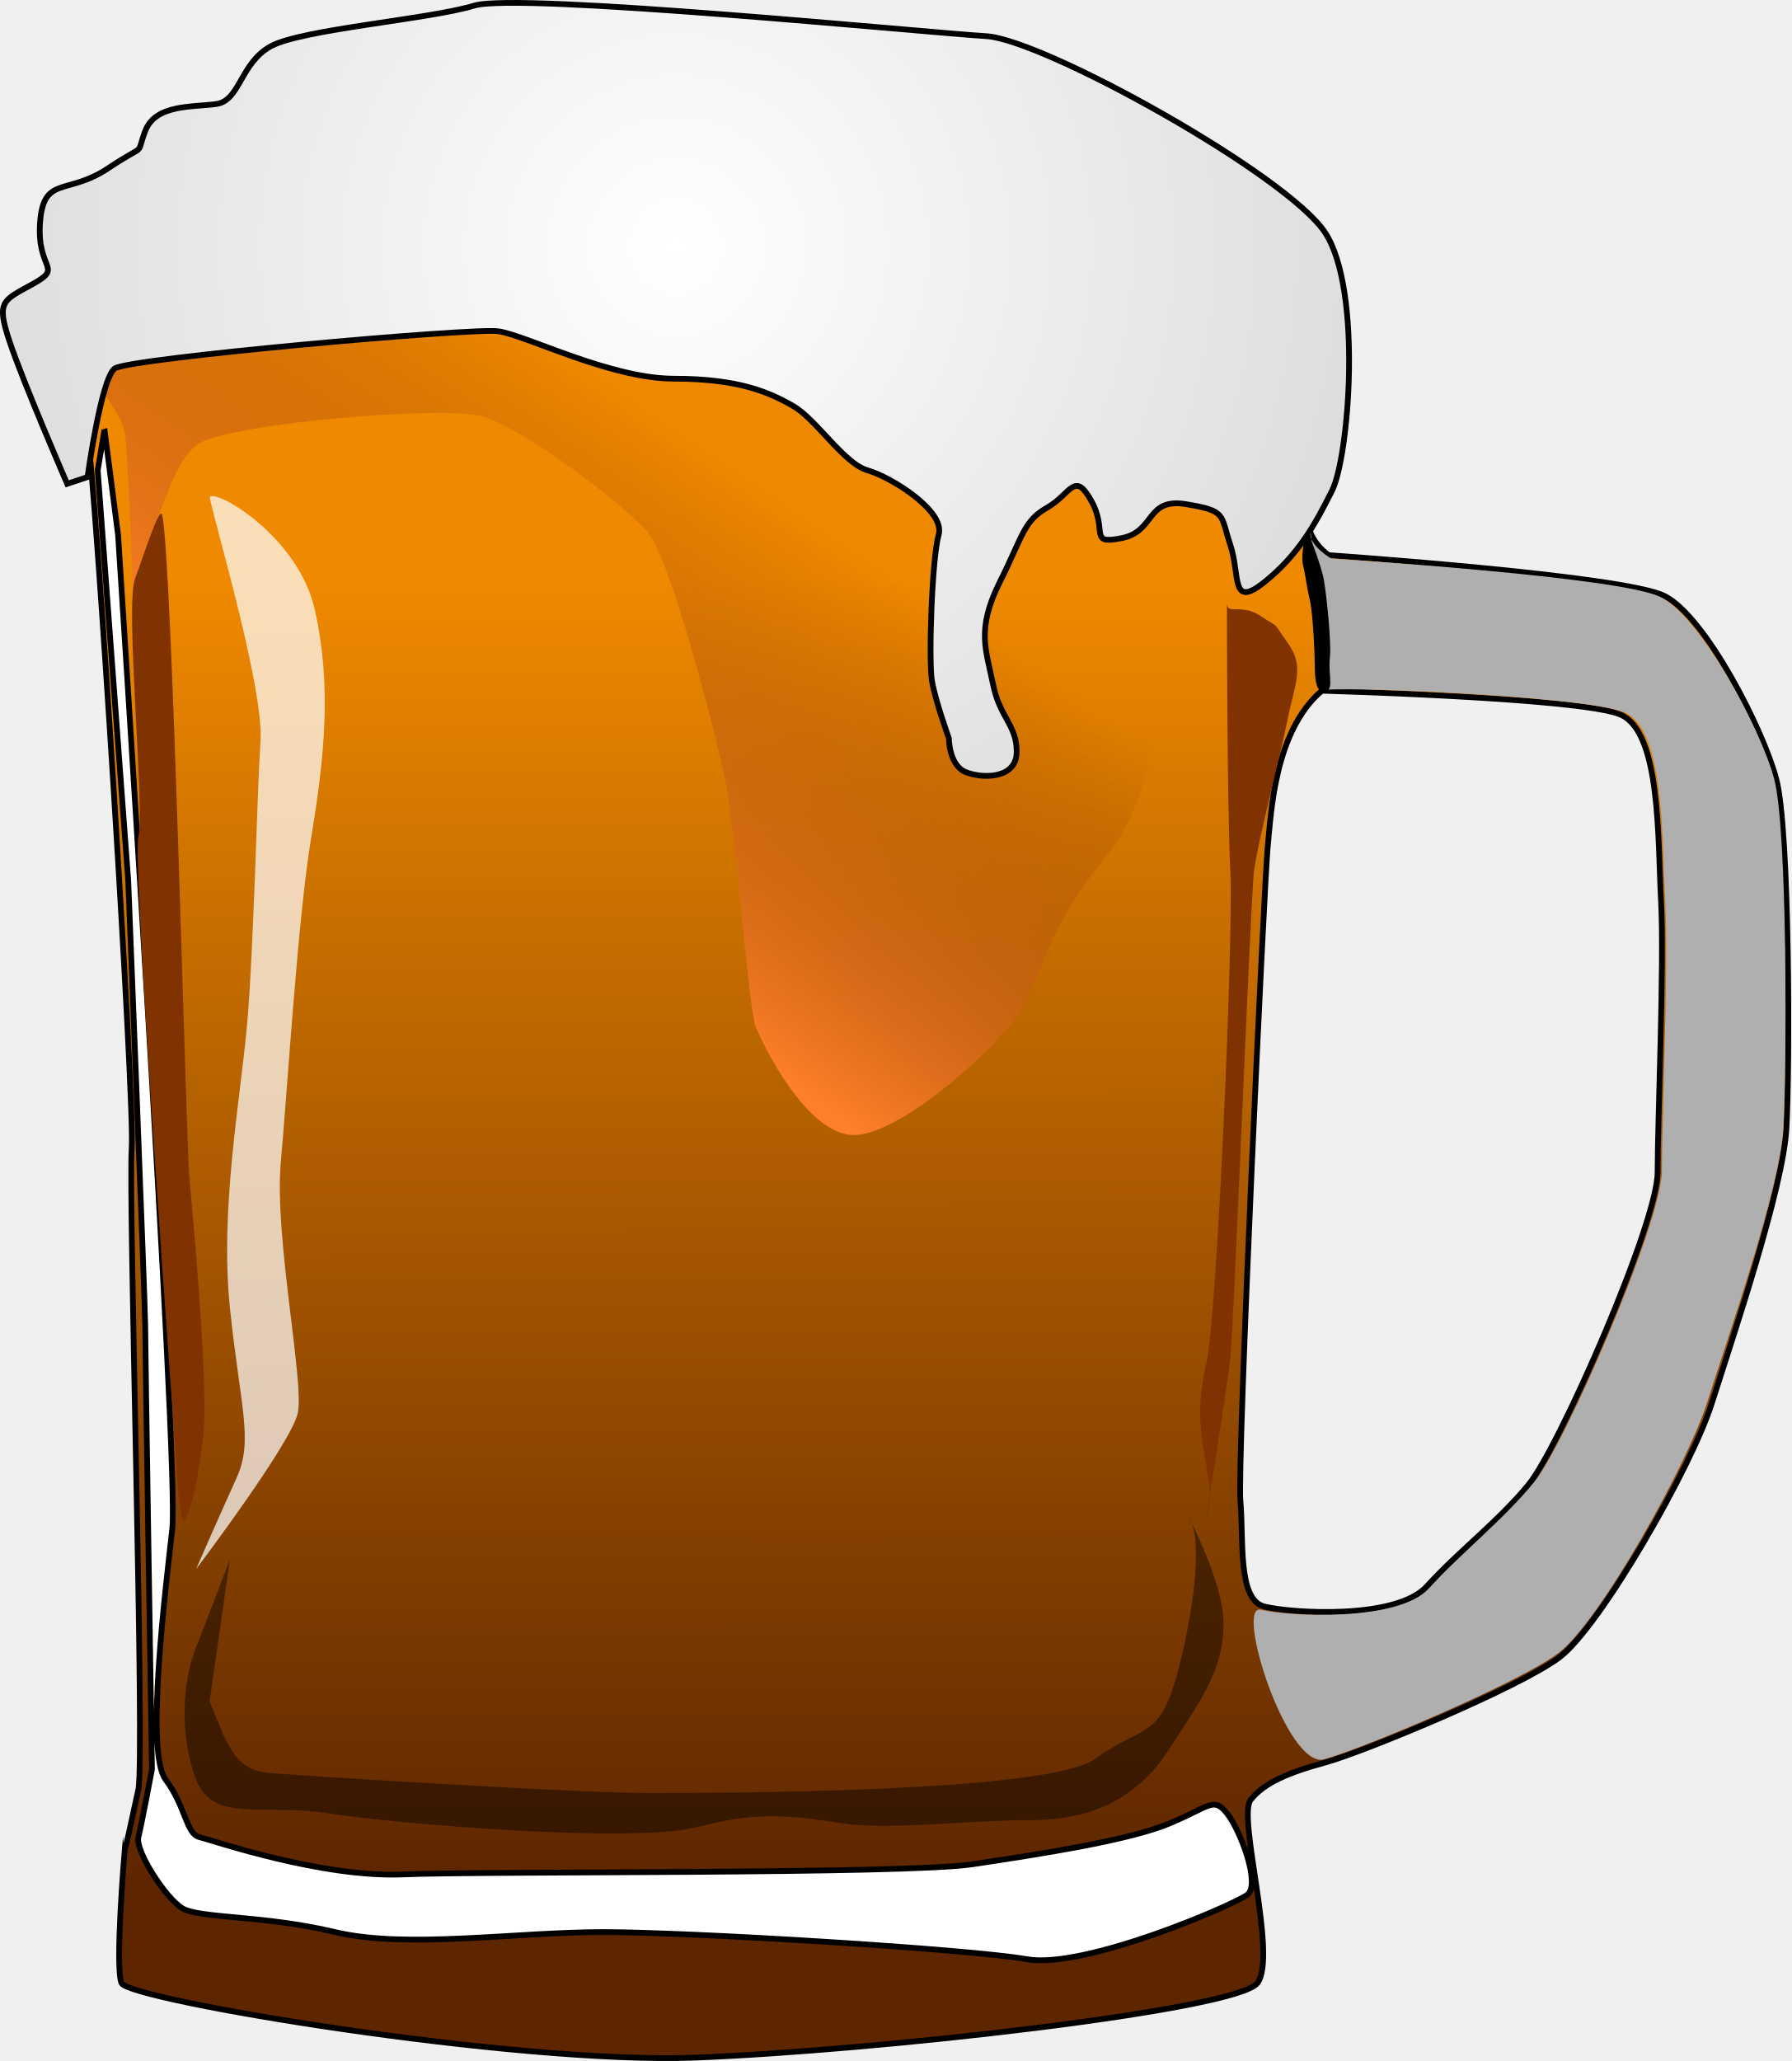
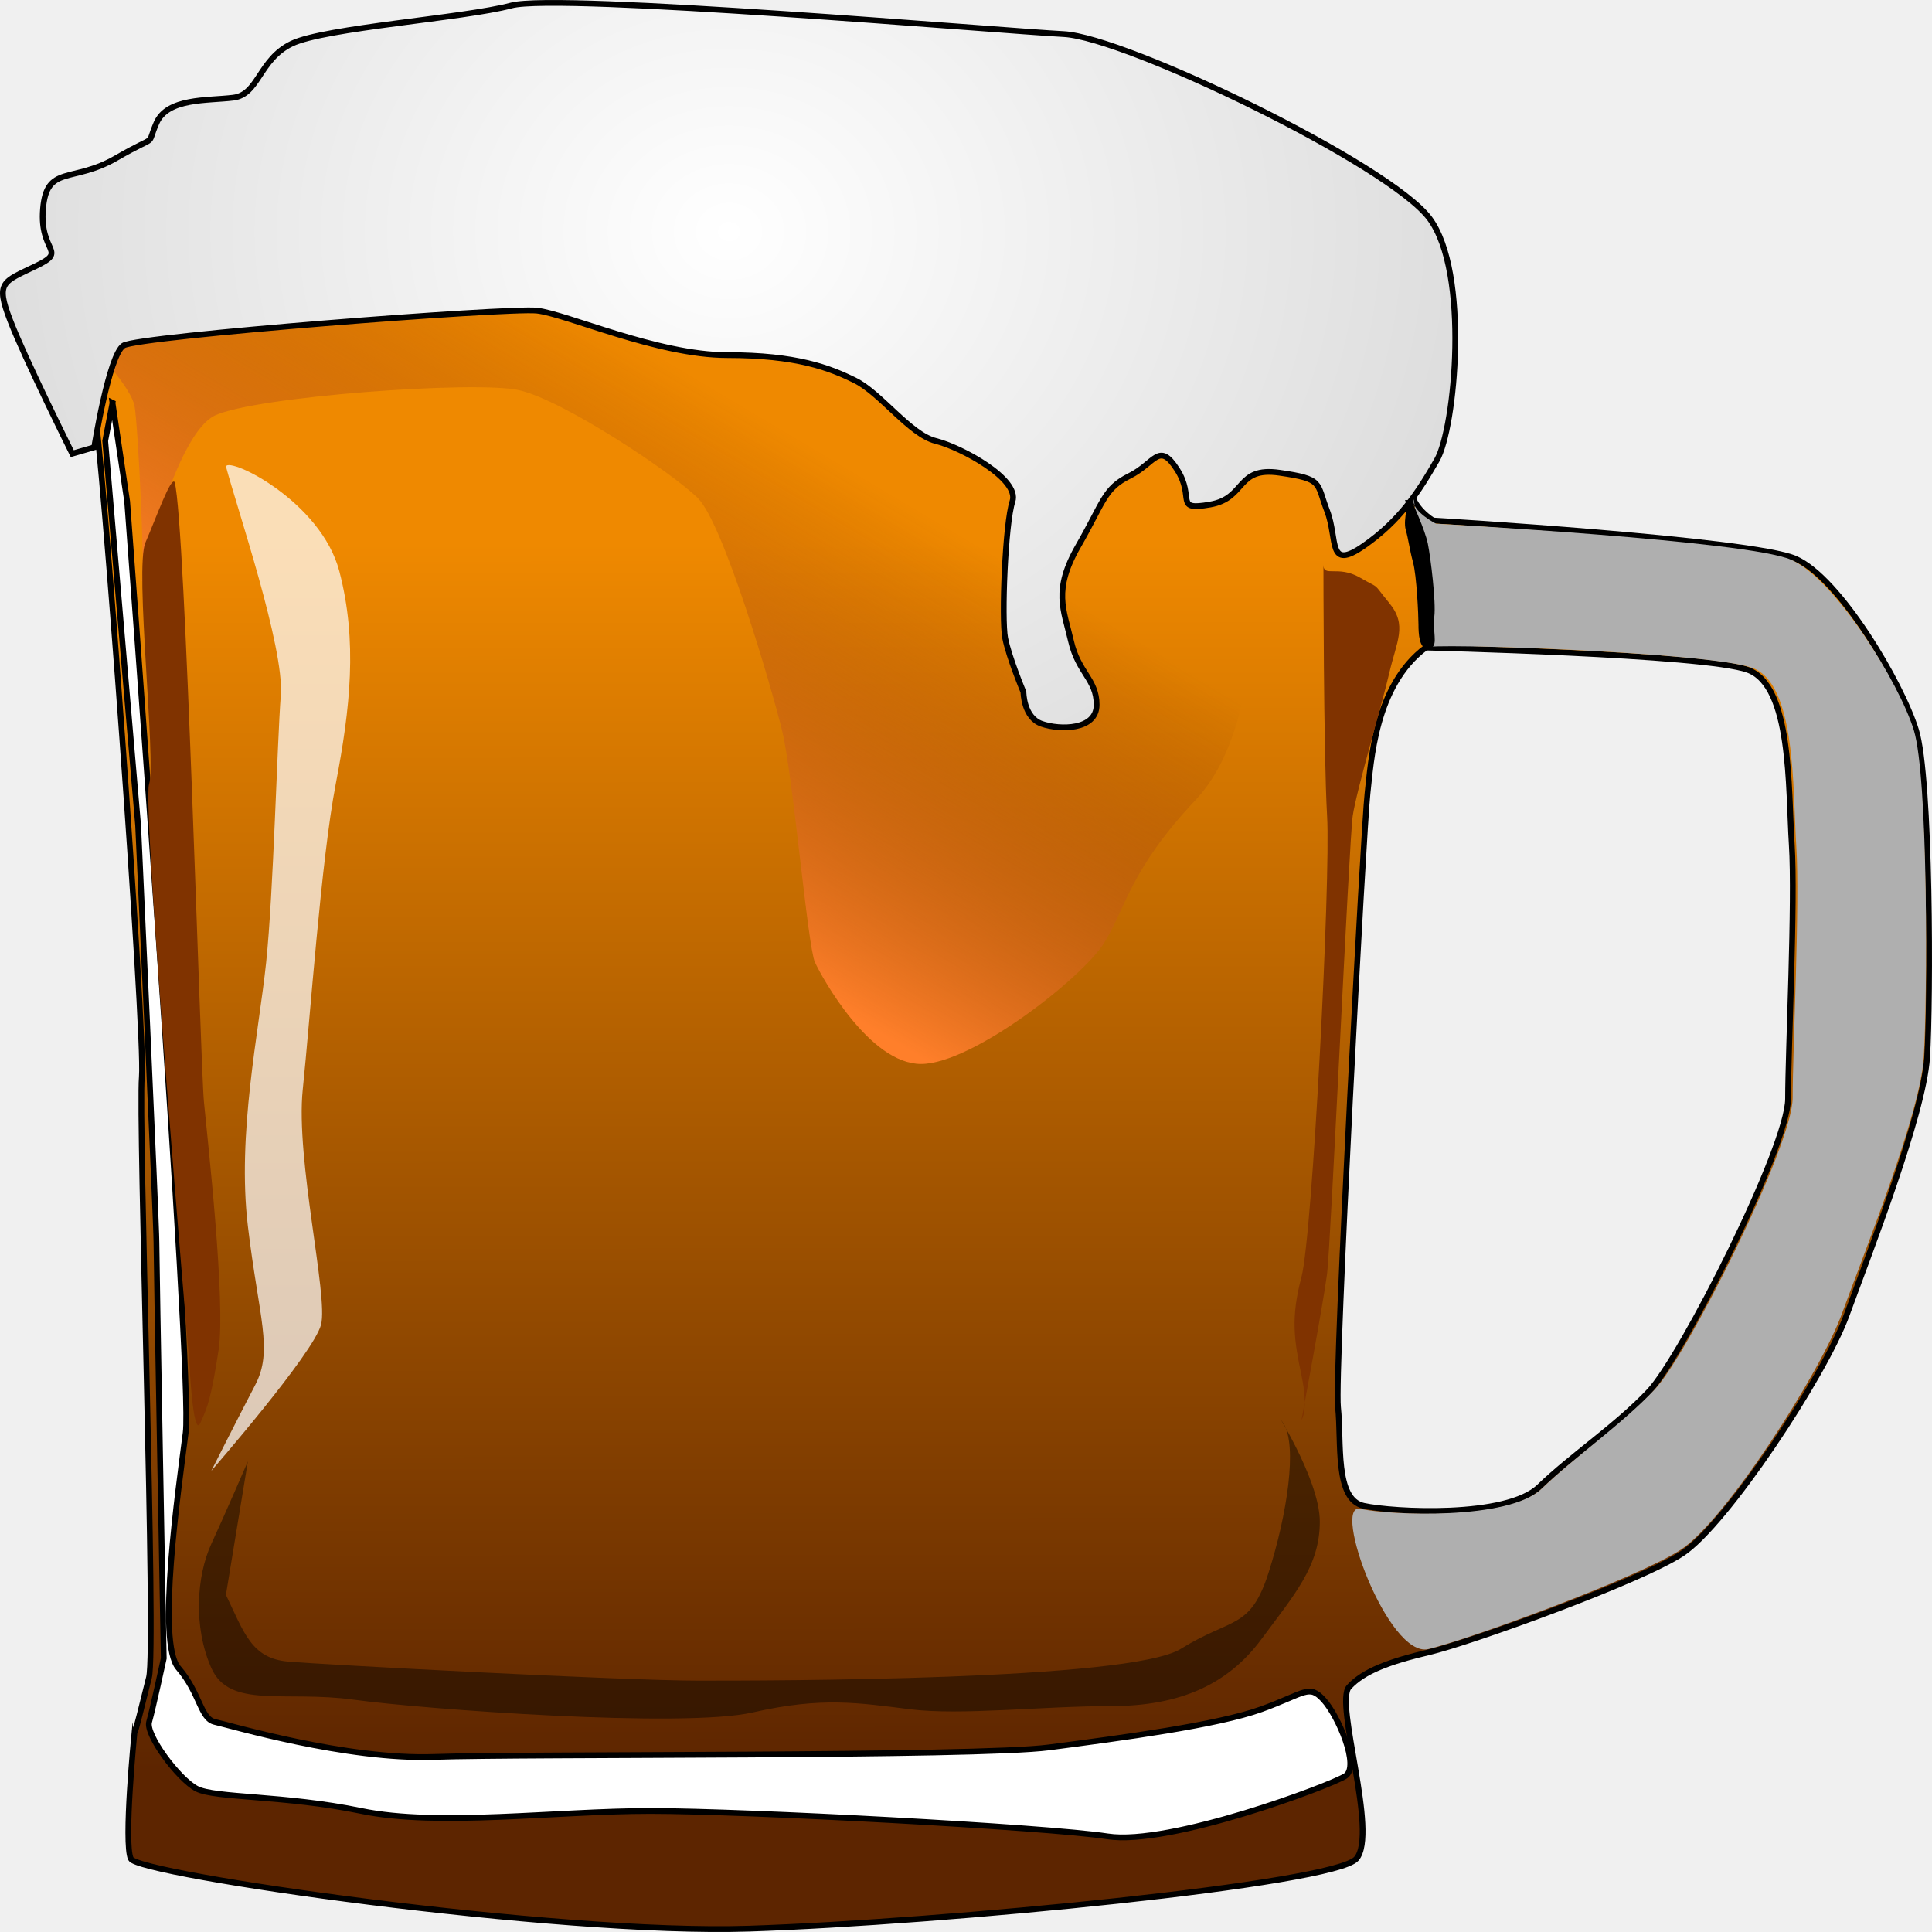
- <svg xmlns="http://www.w3.org/2000/svg" id="svg2" viewBox="0 0 312.249 359.231" version="1.1" width="312.249" height="359.231">
+ <svg xmlns="http://www.w3.org/2000/svg" id="svg2" viewBox="0 0 160 160" version="1.1" width="160" height="160">
  <defs id="defs4">
-     <linearGradient id="linearGradient4213" y2="349.41" gradientUnits="userSpaceOnUse" x2="122.01" y1="121.23" x1="121.87" gradientTransform="translate(206.15,216.44)">
+     <linearGradient id="linearGradient4213" y2="349.41" gradientUnits="userSpaceOnUse" x2="122.01" y1="121.23" x1="121.87" gradientTransform="matrix(0.5125241,0,0,0.4453051,210.2219,426.9476)">
      <stop id="stop4209" style="stop-color:#ef8900" offset="0" />
      <stop id="stop4211" style="stop-color:#5d2500" offset="1" />
    </linearGradient>
-     <radialGradient id="radialGradient4221" gradientUnits="userSpaceOnUse" cy="45.06" cx="126.23" gradientTransform="matrix(1.7551,6.3148e-8,-1.0548e-8,1.7657,110.829,200.217)" r="117.84">
+     <radialGradient id="radialGradient4221" gradientUnits="userSpaceOnUse" cy="45.06" cx="126.23" gradientTransform="matrix(0.8995311,2.8120125e-8,0,0.7862752,161.3676,419.7234)" r="117.84">
      <stop id="stop4217" style="stop-color:#ffffff" offset="0" />
      <stop id="stop4219" style="stop-color:#c5c5c5" offset="1" />
    </radialGradient>
-     <linearGradient id="linearGradient4235" y2="117.64" gradientUnits="userSpaceOnUse" x2="160.42" y1="186.8" x1="113.13" gradientTransform="translate(206.15,216.44)">
+     <linearGradient id="linearGradient4235" y2="117.64" gradientUnits="userSpaceOnUse" x2="160.42" y1="186.8" x1="113.13" gradientTransform="matrix(0.5125241,0,0,0.4453051,210.2219,426.9476)">
      <stop id="stop4231" style="stop-color:#ff7f2a" offset="0" />
      <stop id="stop4233" style="stop-color:#813300;stop-opacity:0" offset="1" />
    </linearGradient>
  </defs>
-   <g id="layer1" transform="translate(-214.539,-236.7393)">
-     <path style="fill:url(#linearGradient4213);stroke:#000000;stroke-width:1px" d="m 271.025,285.596 c -19.529,-0.024 -34.948,0.151 -36.5,0.594 -4.138,1.182 -7.687,5.312 -7.687,5.312 0,0 1.786,15.961 2.968,21.282 1.183,5.316 8.279,115.88 7.688,124.16 -0.591,8.28 2.338,106.4 1.156,111.72 -1.108,4.99 -2.21,10.49 -2.344,10.19 -0.033,0.38 -1.765,20.6 -0.594,23.53 1.183,2.95 68.576,14.18 99.908,13 31.33,-1.18 94.58,-8.27 98.12,-13 3.55,-4.73 -3.55,-28.98 -1.18,-31.94 2.36,-2.96 6.49,-4.73 13,-6.5 6.5,-1.77 33.71,-12.99 40.81,-18.31 7.09,-5.32 23.05,-33.11 26.59,-44.35 3.55,-11.23 12.41,-37.26 13,-47.9 0.59,-10.64 0.59,-52.01 -1.78,-60.88 -2.36,-8.86 -12.4,-28.36 -19.5,-31.9 -7.09,-3.55 -58.53,-7.1 -58.53,-7.1 0,0 -3.53,-2.39 -3.53,-5.94 0,-3.54 -69.17,-38.409 -85.13,-40.182 -9.97,-1.109 -53.917,-1.741 -86.465,-1.782 z m 173.94,71.534 c -0.59,0 44.94,1.2 52.03,4.15 7.1,2.96 6.51,21.86 7.1,32.5 0.59,10.64 -0.6,38.42 -0.6,47.28 0,8.87 -17.14,47.91 -22.46,54.41 -5.33,6.5 -12.4,11.81 -17.72,17.72 -5.32,5.91 -23.65,4.74 -28.38,3.56 -4.73,-1.18 -3.56,-11.84 -4.16,-18.34 -0.59,-6.5 4.16,-108.18 4.76,-114.09 0.59,-5.92 1.16,-20.1 9.43,-27.19 z" id="path4180" />
-     <path style="fill:url(#linearGradient4235)" d="m 237.481,344.72 c 0,0 5.32,-27.193 11.823,-30.74 6.503,-3.547 41.972,-6.503 49.066,-4.729 7.094,1.774 24.828,15.37 28.966,20.099 4.138,4.729 11.823,34.878 13.596,43.154 1.774,8.276 4.138,40.198 5.32,43.154 1.182,2.956 8.867,18.917 17.143,18.917 8.276,0 26.011,-15.961 29.558,-22.464 3.547,-6.503 4.138,-13.596 14.779,-26.602 10.641,-13.005 8.276,-37.834 12.414,-43.154 4.138,-5.32 1.182,-8.867 5.912,-5.912 4.729,2.956 7.094,7.685 10.641,3.547 3.547,-4.138 -15.37,-34.287 -15.37,-34.287 l -177.34,-15.369 -14.184,11.232 c 0,0 5.912,7.094 6.503,10.641 0.591,3.547 1.774,33.105 1.182,32.513 z" id="path4189" />
-     <path style="fill:url(#radialGradient4221);stroke:#000000;stroke-width:1px" d="m 229.796,319.89 c 0,0 2.365,-17.143 4.729,-18.917 2.365,-1.774 62.071,-7.094 66.8,-6.503 4.729,0.591 19.508,8.276 30.74,8.276 11.232,0 16.552,2.365 20.69,4.729 4.138,2.365 8.867,10.05 13.005,11.232 4.138,1.182 13.596,7.094 12.414,11.232 -1.182,4.138 -1.773,21.873 -1.182,25.42 0.591,3.547 2.956,10.05 2.956,10.05 0,0 0,4.729 2.956,5.912 2.956,1.182 8.867,1.182 8.867,-3.547 0,-4.729 -2.956,-5.912 -4.138,-11.823 -1.182,-5.912 -2.956,-9.458 1.182,-17.735 4.138,-8.276 4.138,-10.641 8.276,-13.005 4.138,-2.365 4.729,-6.503 7.685,-1.182 2.956,5.32 -0.591,7.685 5.32,6.503 5.912,-1.182 4.138,-7.094 11.232,-5.912 7.094,1.182 5.912,1.774 7.685,7.094 1.774,5.32 0,11.232 5.912,6.503 5.912,-4.729 8.867,-10.05 11.823,-15.961 2.956,-5.912 5.32,-34.878 -1.182,-44.928 -6.503,-10.05 -49.066,-33.696 -59.115,-34.287 -10.05,-0.591 -81.579,-7.685 -89.264,-5.32 -7.685,2.365 -30.149,4.138 -35.469,7.094 -5.32,2.956 -5.32,9.458 -9.458,10.05 -4.138,0.591 -10.641,0 -12.414,4.729 -1.774,4.729 0.591,1.774 -6.503,6.503 -7.094,4.729 -11.232,1.182 -11.823,9.458 -0.591,8.276 4.138,7.685 -1.182,10.641 -5.32,2.956 -6.503,2.956 -4.138,10.05 2.365,7.094 10.05,24.828 10.05,24.828 l 3.547,-1.182 z" id="path4182" />
-     <path style="fill:#ffffff;stroke:#000000;stroke-width:1px" d="m 232.752,311.615 2.365,18.326 c 0,0 10.641,162.57 9.458,173.21 -1.182,10.641 -4.729,39.016 -1.182,43.745 3.547,4.729 3.547,9.458 5.912,10.05 2.365,0.591 21.281,7.094 35.469,6.503 14.188,-0.591 87.49,0 99.314,-1.774 11.823,-1.773 27.193,-4.138 34.287,-7.094 7.094,-2.956 7.685,-4.729 10.05,-1.774 2.365,2.956 5.912,12.414 3.547,14.188 -2.365,1.774 -28.375,13.005 -38.425,11.232 -10.05,-1.774 -58.524,-4.729 -73.894,-4.729 -15.37,0 -34.287,2.956 -46.701,0 -12.414,-2.956 -23.646,-2.365 -26.602,-4.138 -2.956,-1.774 -8.276,-10.05 -7.685,-12.414 0.591,-2.365 2.365,-11.823 2.365,-11.823 0,0 -1.182,-73.894 -1.182,-77.441 0,-3.547 -2.956,-77.441 -2.956,-77.441 l -5.32,-71.529 1.182,-7.094 z" id="path4184" />
-     <path style="fill:#803300" d="m 428.42,341.76 c 0,0 0,34.878 0.591,46.701 0.591,11.823 -2.365,78.032 -4.138,85.717 -1.774,7.685 -1.182,11.823 0,18.326 1.182,6.503 0,8.276 0,8.276 0,0 3.547,-21.873 4.138,-27.193 0.591,-5.32 3.547,-80.397 4.138,-85.126 0.591,-4.729 4.729,-20.69 5.912,-26.602 1.182,-5.912 2.956,-8.867 0,-13.005 -2.956,-4.138 -1.182,-2.365 -4.729,-4.729 -3.547,-2.365 -5.912,0 -5.912,-2.365 z" id="path4191" />
-     <path style="fill:#803300" d="m 242.801,326.39 c 1.774,7.685 4.138,108.18 4.729,115.27 0.591,7.094 3.547,37.243 2.365,46.11 -1.182,8.867 -1.774,10.641 -2.956,13.596 -1.182,2.956 -1.774,-11.232 -1.774,-11.232 0,0 -7.685,-103.45 -6.503,-107.59 1.182,-4.138 -2.365,-40.198 -0.591,-44.928 1.774,-4.729 4.138,-12.414 4.729,-11.232 z" id="path4193" />
-     <path style="fill:#000000;fill-opacity:0.438" d="m 251.078,533.3 c 2.956,7.094 4.138,11.823 10.05,12.414 5.912,0.591 54.386,3.547 66.209,3.547 11.823,0 69.756,0 78.032,-5.912 8.276,-5.912 11.232,-3.547 14.188,-14.188 2.956,-10.641 4.729,-23.646 2.365,-27.784 -2.365,-4.138 5.912,10.05 5.912,18.326 0,8.276 -4.138,13.596 -9.458,21.873 -5.32,8.276 -13.005,12.414 -24.237,12.414 -11.232,0 -24.237,1.773 -32.513,0.591 -8.276,-1.182 -14.188,-2.365 -25.42,0.591 -11.232,2.956 -53.204,-0.591 -64.436,-2.365 -11.232,-1.773 -20.099,1.774 -23.055,-5.912 -2.956,-7.685 -2.365,-17.143 0,-23.055 2.365,-5.912 5.912,-15.37 5.912,-15.37 l -3.547,24.828 z" id="path4195" />
-     <path style="fill:#ffffff;fill-opacity:0.715" d="m 251.078,323.44 c 1.774,7.685 9.458,33.696 8.867,42.563 -0.591,8.867 -1.182,36.651 -2.365,49.657 -1.182,13.005 -4.729,31.922 -2.956,49.066 1.774,17.143 4.138,23.055 1.182,29.558 -2.956,6.503 -7.094,15.961 -7.094,15.961 0,0 16.552,-21.873 17.735,-27.193 1.182,-5.32 -4.138,-30.74 -2.956,-43.745 1.182,-13.005 2.956,-42.563 5.32,-56.751 2.365,-14.188 3.547,-26.602 0.591,-39.607 -2.956,-13.005 -17.735,-21.281 -18.326,-19.508 z" id="path4197" />
-     <path d="m 442.97,329.88 c 0,-3.547 2.589,27.249 1.998,27.249 -0.037,-0.924 45.677,0.831 52.77,3.787 7.094,2.956 6.503,22.598 7.094,33.239 0.591,10.641 -0.594,37.86 -0.594,46.727 0,8.867 -16.964,47.719 -22.284,54.221 -5.32,6.503 -12.953,12.546 -18.273,18.458 -5.32,5.912 -24.57,4.93 -29.299,3.747 -4.729,-1.182 4.492,27.852 10.995,26.079 6.503,-1.773 33.719,-13.177 40.812,-18.497 7.094,-5.32 22.492,-32.742 26.039,-43.974 3.547,-11.232 12.594,-36.896 13.185,-47.537 0.591,-10.641 0.768,-52.008 -1.596,-60.875 -2.365,-8.867 -12.776,-28.175 -19.87,-31.721 -7.094,-3.547 -57.349,-6.687 -57.349,-6.687 0,0 -3.628,-2.146 -3.628,-4.215 z" style="fill:#afafaf;fill-opacity:1" id="path4223" />
-     <path style="fill:#000000;stroke:#000000;stroke-width:1px" d="m 442.32,330.24 c 0,0 2.069,5.173 2.512,7.685 0.443,2.512 1.33,10.789 1.034,13.449 -0.296,2.66 0.591,5.32 -0.443,5.468 -1.034,0.148 -1.182,-2.217 -1.182,-3.99 0,-1.774 -0.296,-9.163 -0.887,-11.675 -0.591,-2.512 -0.739,-4.286 -1.182,-6.059 -0.443,-1.773 0.591,-5.173 0.148,-4.877 z" id="path4225" />
+   <g id="layer1" transform="translate(-214.539,-435.9707)">
+     <path style="fill:url(#linearGradient4213);stroke:#000000;stroke-width:0.478px" d="m 243.472,457.743 c -10.009,-0.011 -17.912,0.067 -18.707,0.265 -2.121,0.526 -3.94,2.365 -3.94,2.365 0,0 0.915,7.108 1.521,9.477 0.606,2.367 4.243,51.602 3.94,55.289 -0.303,3.687 1.198,47.38 0.592,49.749 -0.568,2.222 -1.133,4.671 -1.201,4.538 -0.017,0.169 -0.905,9.173 -0.304,10.478 0.606,1.314 35.147,6.314 51.205,5.789 16.057,-0.525 48.475,-3.683 50.289,-5.789 1.819,-2.106 -1.819,-12.905 -0.605,-14.223 1.21,-1.318 3.326,-2.106 6.663,-2.894 3.331,-0.788 17.277,-5.785 20.916,-8.154 3.634,-2.369 11.814,-14.744 13.628,-19.749 1.819,-5.001 6.36,-16.592 6.663,-21.33 0.302,-4.738 0.302,-23.16 -0.912,-27.11 -1.21,-3.945 -6.355,-12.629 -9.994,-14.205 -3.634,-1.581 -29.998,-3.162 -29.998,-3.162 0,0 -1.809,-1.064 -1.809,-2.645 0,-1.576 -35.451,-17.104 -43.631,-17.893 -5.11,-0.494 -27.634,-0.775 -44.315,-0.794 z m 89.148,31.854 c -0.302,0 23.033,0.534 26.667,1.848 3.639,1.318 3.337,9.734 3.639,14.472 0.302,4.738 -0.308,17.109 -0.308,21.054 0,3.95 -8.785,21.335 -11.511,24.229 -2.732,2.894 -6.355,5.259 -9.082,7.891 -2.727,2.632 -12.121,2.111 -14.545,1.585 -2.424,-0.525 -1.825,-5.272 -2.132,-8.167 -0.302,-2.894 2.132,-48.173 2.44,-50.805 0.302,-2.636 0.595,-8.951 4.833,-12.108 z" id="path4180" />
+     <path style="fill:url(#linearGradient4235);stroke-width:0.478" d="m 226.28,484.071 c 0,0 2.727,-12.109 6.06,-13.689 3.333,-1.579 21.512,-2.896 25.148,-2.106 3.636,0.79 12.725,6.844 14.846,8.95 2.121,2.106 6.06,15.531 6.968,19.217 0.909,3.685 2.121,17.9 2.727,19.217 0.606,1.316 4.545,8.424 8.786,8.424 4.242,0 13.331,-7.108 15.149,-10.003 1.818,-2.896 2.121,-6.054 7.575,-11.846 5.454,-5.791 4.242,-16.848 6.362,-19.217 2.121,-2.369 0.606,-3.949 3.03,-2.632 2.424,1.316 3.636,3.422 5.454,1.579 1.818,-1.843 -7.877,-15.268 -7.877,-15.268 l -90.891,-6.844 -7.27,5.002 c 0,0 3.03,3.159 3.333,4.738 0.303,1.579 0.909,14.742 0.606,14.478 z" id="path4189" />
+     <path style="fill:url(#radialGradient4221);stroke:#000000;stroke-width:0.478px" d="m 222.341,473.014 c 0,0 1.212,-7.634 2.424,-8.424 1.212,-0.79 31.813,-3.159 34.237,-2.896 2.424,0.263 9.998,3.685 15.755,3.685 5.757,0 8.483,1.053 10.604,2.106 2.121,1.053 4.545,4.475 6.665,5.002 2.121,0.526 6.968,3.159 6.362,5.002 -0.606,1.843 -0.909,9.74 -0.606,11.32 0.303,1.579 1.515,4.475 1.515,4.475 0,0 0,2.106 1.515,2.632 1.515,0.526 4.545,0.526 4.545,-1.579 0,-2.106 -1.515,-2.632 -2.121,-5.265 -0.606,-2.632 -1.515,-4.212 0.606,-7.897 2.121,-3.685 2.121,-4.738 4.242,-5.791 2.121,-1.053 2.424,-2.896 3.939,-0.526 1.515,2.369 -0.303,3.422 2.727,2.896 3.03,-0.526 2.121,-3.159 5.757,-2.632 3.636,0.526 3.03,0.79 3.939,3.159 0.909,2.369 0,5.002 3.03,2.896 3.03,-2.106 4.545,-4.475 6.06,-7.108 1.515,-2.632 2.727,-15.531 -0.606,-20.007 -3.333,-4.475 -25.148,-15.005 -30.298,-15.268 -5.151,-0.263 -41.811,-3.422 -45.75,-2.369 -3.939,1.053 -15.452,1.843 -18.179,3.159 -2.727,1.316 -2.727,4.212 -4.848,4.475 -2.121,0.263 -5.454,0 -6.362,2.106 -0.909,2.106 0.303,0.79 -3.333,2.896 -3.636,2.106 -5.757,0.526 -6.06,4.212 -0.303,3.685 2.121,3.422 -0.606,4.738 -2.727,1.316 -3.333,1.316 -2.121,4.475 1.212,3.159 5.151,11.056 5.151,11.056 l 1.818,-0.526 z" id="path4182" />
+     <path style="fill:#ffffff;stroke:#000000;stroke-width:0.478px" d="m 223.856,469.329 1.212,8.161 c 0,0 5.454,72.393 4.848,77.131 -0.606,4.739 -2.424,17.374 -0.606,19.48 1.818,2.106 1.818,4.212 3.03,4.475 1.212,0.263 10.907,3.159 18.179,2.896 7.272,-0.263 44.841,0 50.901,-0.79 6.06,-0.79 13.937,-1.843 17.573,-3.159 3.636,-1.316 3.939,-2.106 5.151,-0.79 1.212,1.316 3.03,5.528 1.818,6.318 -1.212,0.79 -14.543,5.791 -19.694,5.002 -5.151,-0.79 -29.995,-2.106 -37.872,-2.106 -7.877,0 -17.573,1.316 -23.935,0 -6.362,-1.316 -12.119,-1.053 -13.634,-1.843 -1.515,-0.79 -4.242,-4.475 -3.939,-5.528 0.303,-1.053 1.212,-5.265 1.212,-5.265 0,0 -0.606,-32.905 -0.606,-34.485 0,-1.579 -1.515,-34.485 -1.515,-34.485 l -2.727,-31.852 0.606,-3.159 z" id="path4184" />
+     <path style="fill:#803300;stroke-width:0.478" d="m 324.141,482.753 c 0,0 0,15.531 0.303,20.796 0.303,5.265 -1.212,34.748 -2.121,38.17 -0.909,3.422 -0.606,5.265 0,8.161 0.606,2.896 0,3.685 0,3.685 0,0 1.818,-9.74 2.121,-12.109 0.303,-2.369 1.818,-35.801 2.121,-37.907 0.303,-2.106 2.424,-9.213 3.03,-11.846 0.606,-2.632 1.515,-3.949 0,-5.791 -1.515,-1.843 -0.606,-1.053 -2.424,-2.106 -1.818,-1.053 -3.03,0 -3.03,-1.053 z" id="path4191" />
+     <path style="fill:#803300;stroke-width:0.478" d="m 229.006,475.909 c 0.909,3.422 2.121,48.173 2.424,51.33 0.303,3.159 1.818,16.584 1.212,20.533 -0.606,3.949 -0.909,4.738 -1.515,6.054 -0.606,1.316 -0.909,-5.002 -0.909,-5.002 0,0 -3.939,-46.067 -3.333,-47.91 0.606,-1.843 -1.212,-17.9 -0.303,-20.007 0.909,-2.106 2.121,-5.528 2.424,-5.002 z" id="path4193" />
+     <path style="fill:#000000;fill-opacity:0.438;stroke-width:0.478" d="m 233.249,568.047 c 1.515,3.159 2.121,5.265 5.151,5.528 3.03,0.263 27.874,1.579 33.934,1.579 6.06,0 35.752,0 39.993,-2.632 4.242,-2.632 5.757,-1.579 7.272,-6.318 1.515,-4.738 2.424,-10.53 1.212,-12.372 -1.212,-1.843 3.03,4.475 3.03,8.161 0,3.685 -2.121,6.054 -4.848,9.74 -2.727,3.685 -6.665,5.528 -12.422,5.528 -5.757,0 -12.422,0.79 -16.664,0.263 -4.242,-0.526 -7.272,-1.053 -13.028,0.263 -5.757,1.316 -27.268,-0.263 -33.025,-1.053 -5.757,-0.79 -10.301,0.79 -11.816,-2.632 -1.515,-3.422 -1.212,-7.634 0,-10.267 1.212,-2.632 3.03,-6.844 3.03,-6.844 l -1.818,11.056 z" id="path4195" />
+     <path style="fill:#ffffff;fill-opacity:0.715;stroke-width:0.478" d="m 233.249,474.595 c 0.909,3.422 4.848,15.005 4.545,18.954 -0.303,3.949 -0.606,16.321 -1.212,22.113 -0.606,5.791 -2.424,14.215 -1.515,21.849 0.909,7.634 2.121,10.267 0.606,13.162 -1.515,2.896 -3.636,7.108 -3.636,7.108 0,0 8.483,-9.74 9.09,-12.109 0.606,-2.369 -2.121,-13.689 -1.515,-19.48 0.606,-5.791 1.515,-18.954 2.727,-25.272 1.212,-6.318 1.818,-11.846 0.303,-17.637 -1.515,-5.791 -9.09,-9.477 -9.393,-8.687 z" id="path4197" />
+     <path d="m 331.598,477.463 c 0,-1.579 1.327,12.134 1.024,12.134 -0.019,-0.411 23.411,0.37 27.046,1.686 3.636,1.316 3.333,10.063 3.636,14.802 0.303,4.738 -0.304,16.859 -0.304,20.808 0,3.949 -8.694,21.25 -11.421,24.145 -2.727,2.896 -6.639,5.587 -9.365,8.219 -2.727,2.632 -12.593,2.195 -15.016,1.669 -2.424,-0.526 2.302,12.403 5.635,11.613 3.333,-0.79 17.282,-5.868 20.917,-8.237 3.636,-2.369 11.528,-14.58 13.346,-19.582 1.818,-5.002 6.455,-16.43 6.758,-21.168 0.303,-4.739 0.394,-23.159 -0.818,-27.108 -1.212,-3.949 -6.548,-12.546 -10.184,-14.126 -3.636,-1.579 -29.393,-2.978 -29.393,-2.978 0,0 -1.86,-0.955 -1.86,-1.877 z" style="fill:#afafaf;fill-opacity:1;stroke-width:0.478" id="path4223" />
+     <path style="fill:#000000;stroke:#000000;stroke-width:0.478px" d="m 331.265,477.623 c 0,0 1.06,2.303 1.288,3.422 0.227,1.119 0.682,4.804 0.53,5.989 -0.151,1.185 0.303,2.369 -0.227,2.435 -0.53,0.066 -0.606,-0.987 -0.606,-1.777 0,-0.79 -0.151,-4.08 -0.454,-5.199 -0.303,-1.119 -0.379,-1.908 -0.606,-2.698 -0.227,-0.79 0.303,-2.303 0.076,-2.172 z" id="path4225" />
  </g>
</svg>
